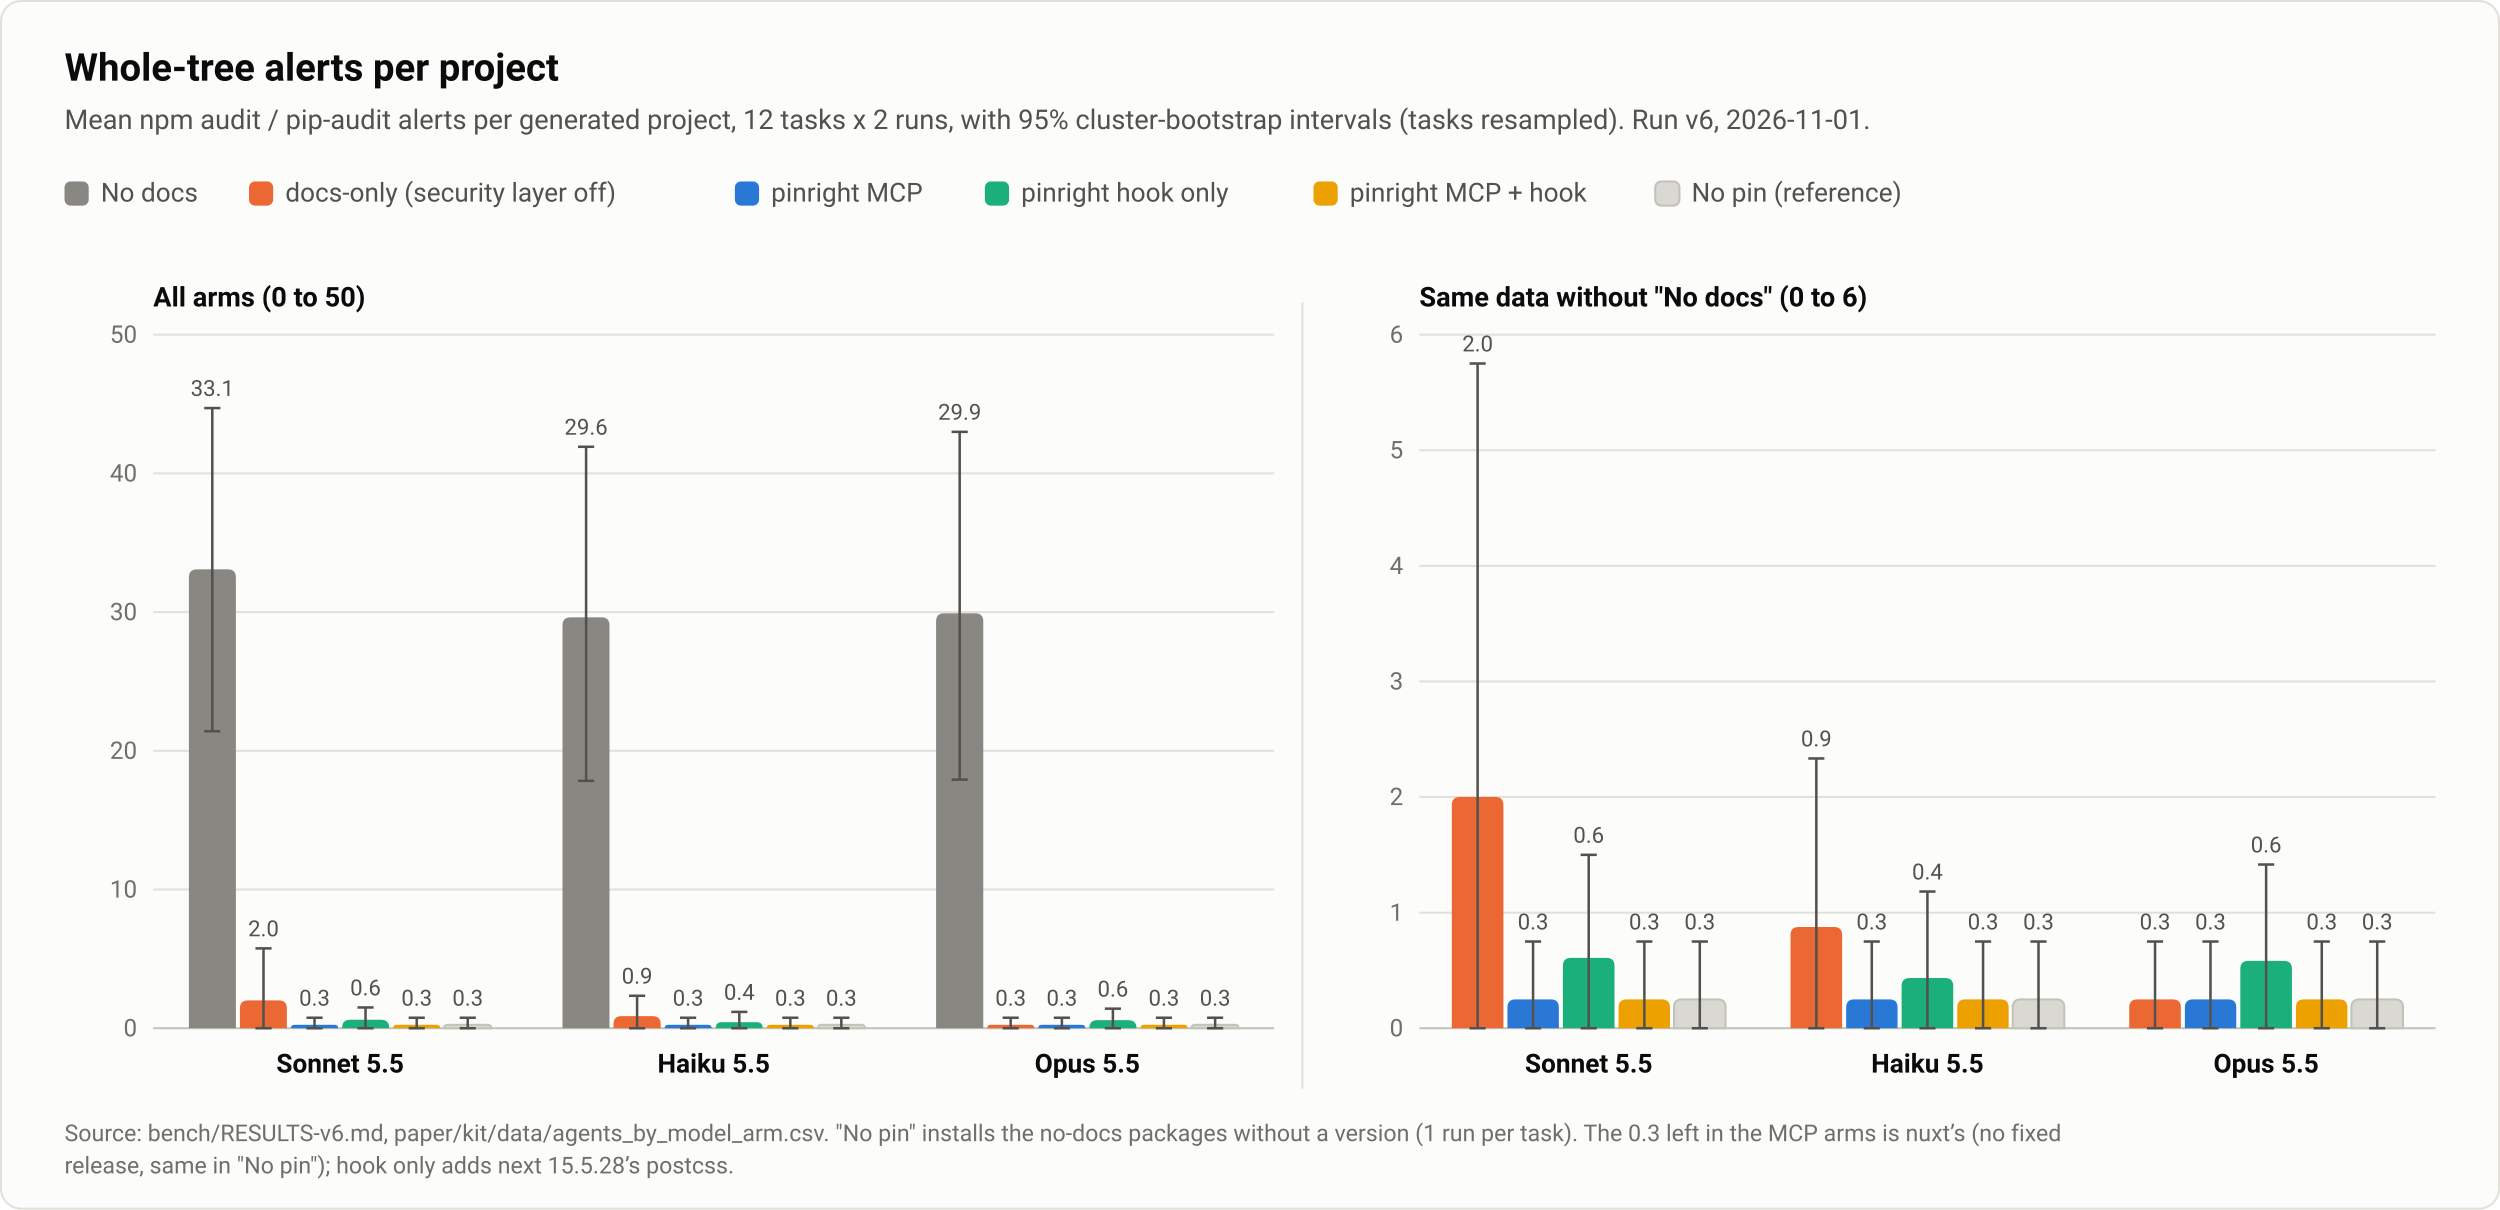
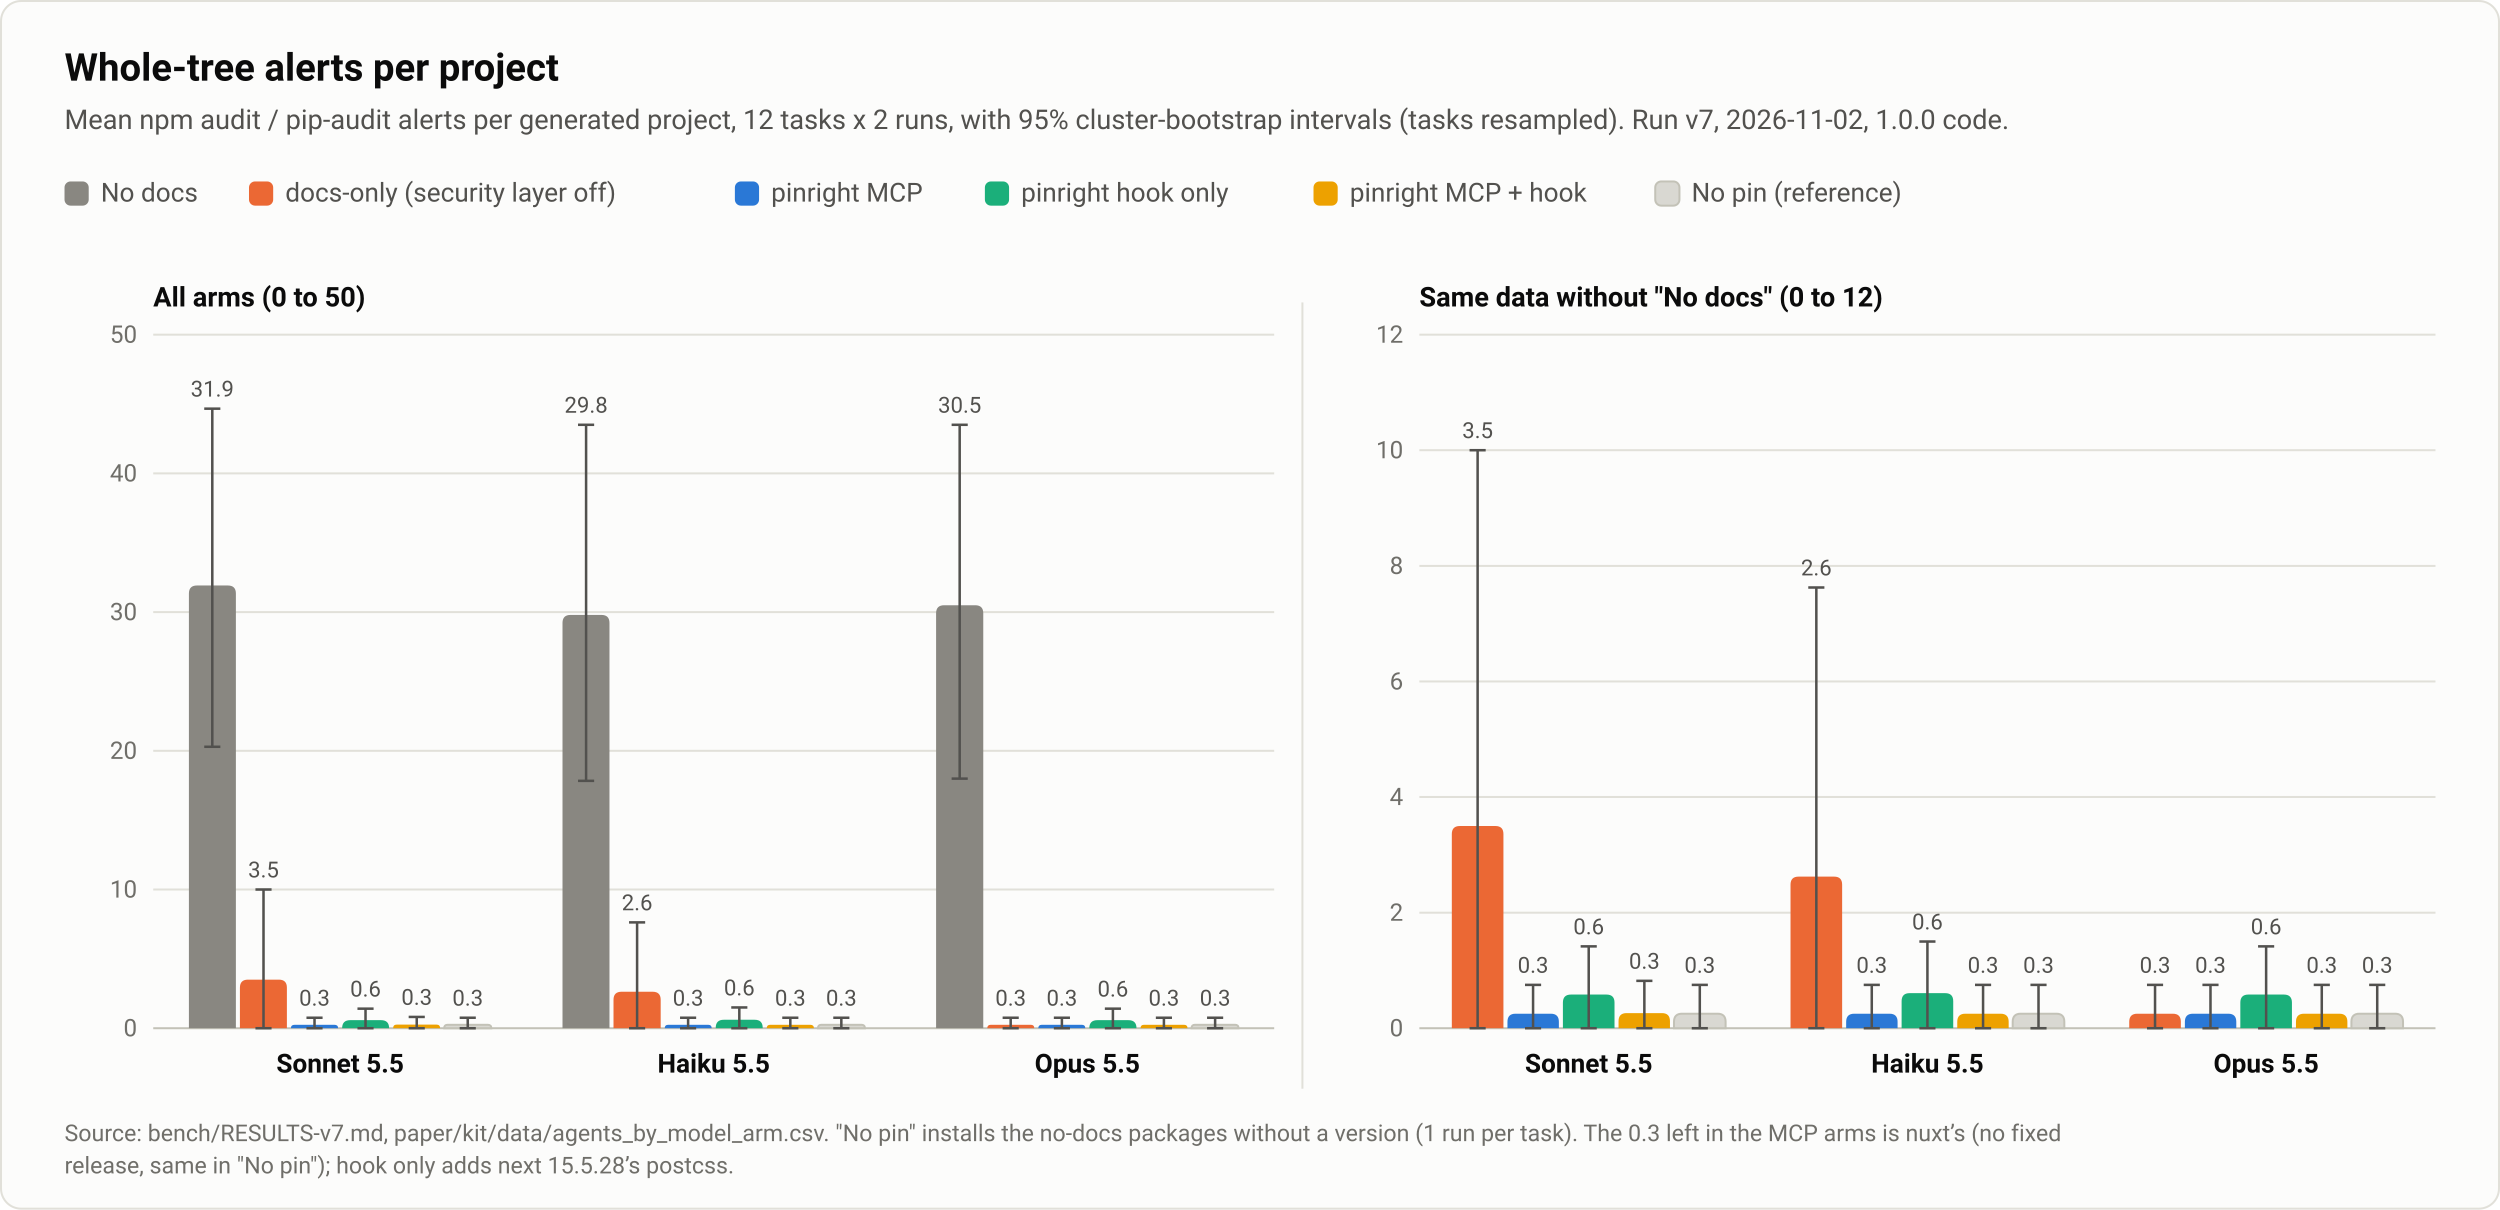
<svg xmlns="http://www.w3.org/2000/svg" width="1240" height="600" viewBox="0 0 1240 600" role="img" aria-labelledby="t d">
  <rect x="0.5" y="0.5" width="1239" height="599" rx="10" fill="#fcfcfb" stroke="#e1e0d9" />
  <text x="32" y="40" font-family="system-ui, -apple-system, 'Segoe UI', Roboto, 'Helvetica Neue', Arial, sans-serif" font-size="19" fill="#0b0b0b" font-weight="650">Whole-tree alerts per project</text>
-   <text x="32" y="64" font-family="system-ui, -apple-system, 'Segoe UI', Roboto, 'Helvetica Neue', Arial, sans-serif" font-size="13.5" fill="#52514e">Mean npm audit / pip-audit alerts per generated project, 12 tasks x 2 runs, with 95% cluster-bootstrap intervals (tasks resampled). Run v6, 2026-11-01.</text>
+   <text x="32" y="64" font-family="system-ui, -apple-system, 'Segoe UI', Roboto, 'Helvetica Neue', Arial, sans-serif" font-size="13.5" fill="#52514e">Mean npm audit / pip-audit alerts per generated project, 12 tasks x 2 runs, with 95% cluster-bootstrap intervals (tasks resampled). Run v7, 2026-11-02, 1.0.0 code.</text>
  <rect x="32" y="90" width="12" height="12" rx="3" fill="#898781" />
  <text x="50" y="100" font-family="system-ui, -apple-system, 'Segoe UI', Roboto, 'Helvetica Neue', Arial, sans-serif" font-size="13" fill="#52514e">No docs</text>
  <rect x="123.5" y="90" width="12" height="12" rx="3" fill="#eb6834" />
  <text x="141.5" y="100" font-family="system-ui, -apple-system, 'Segoe UI', Roboto, 'Helvetica Neue', Arial, sans-serif" font-size="13" fill="#52514e">docs-only (security layer off)</text>
  <rect x="364.5" y="90" width="12" height="12" rx="3" fill="#2a78d6" />
  <text x="382.5" y="100" font-family="system-ui, -apple-system, 'Segoe UI', Roboto, 'Helvetica Neue', Arial, sans-serif" font-size="13" fill="#52514e">pinright MCP</text>
  <rect x="488.5" y="90" width="12" height="12" rx="3" fill="#1baf7a" />
  <text x="506.5" y="100" font-family="system-ui, -apple-system, 'Segoe UI', Roboto, 'Helvetica Neue', Arial, sans-serif" font-size="13" fill="#52514e">pinright hook only</text>
  <rect x="651.5" y="90" width="12" height="12" rx="3" fill="#eda100" />
  <text x="669.5" y="100" font-family="system-ui, -apple-system, 'Segoe UI', Roboto, 'Helvetica Neue', Arial, sans-serif" font-size="13" fill="#52514e">pinright MCP + hook</text>
  <rect x="821" y="90" width="12" height="12" rx="3" fill="#d9d8d2" stroke="#c3c2b7" />
  <text x="839" y="100" font-family="system-ui, -apple-system, 'Segoe UI', Roboto, 'Helvetica Neue', Arial, sans-serif" font-size="13" fill="#52514e">No pin (reference)</text>
  <text x="76" y="152" font-family="system-ui, -apple-system, 'Segoe UI', Roboto, 'Helvetica Neue', Arial, sans-serif" font-size="13.5" fill="#0b0b0b" font-weight="600">All arms (0 to 50)</text>
  <line x1="76" x2="632" y1="510" y2="510" stroke="#c3c2b7" stroke-width="1" />
  <text x="68" y="514" font-family="system-ui, -apple-system, 'Segoe UI', Roboto, 'Helvetica Neue', Arial, sans-serif" font-size="12" fill="#6f6e69" text-anchor="end">0</text>
  <line x1="76" x2="632" y1="441.2" y2="441.2" stroke="#e1e0d9" stroke-width="1" />
  <text x="68" y="445.2" font-family="system-ui, -apple-system, 'Segoe UI', Roboto, 'Helvetica Neue', Arial, sans-serif" font-size="12" fill="#6f6e69" text-anchor="end">10</text>
  <line x1="76" x2="632" y1="372.4" y2="372.4" stroke="#e1e0d9" stroke-width="1" />
  <text x="68" y="376.4" font-family="system-ui, -apple-system, 'Segoe UI', Roboto, 'Helvetica Neue', Arial, sans-serif" font-size="12" fill="#6f6e69" text-anchor="end">20</text>
  <line x1="76" x2="632" y1="303.6" y2="303.6" stroke="#e1e0d9" stroke-width="1" />
  <text x="68" y="307.6" font-family="system-ui, -apple-system, 'Segoe UI', Roboto, 'Helvetica Neue', Arial, sans-serif" font-size="12" fill="#6f6e69" text-anchor="end">30</text>
  <line x1="76" x2="632" y1="234.8" y2="234.8" stroke="#e1e0d9" stroke-width="1" />
  <text x="68" y="238.8" font-family="system-ui, -apple-system, 'Segoe UI', Roboto, 'Helvetica Neue', Arial, sans-serif" font-size="12" fill="#6f6e69" text-anchor="end">40</text>
  <line x1="76" x2="632" y1="166" y2="166" stroke="#e1e0d9" stroke-width="1" />
  <text x="68" y="170" font-family="system-ui, -apple-system, 'Segoe UI', Roboto, 'Helvetica Neue', Arial, sans-serif" font-size="12" fill="#6f6e69" text-anchor="end">50</text>
  <g>
-     <path d="M93.7,510 V286.4 Q93.7,282.4 97.7,282.4 H113 Q117,282.4 117,286.4 V510 Z" fill="#898781" />
-   </g>
-   <g stroke="#52514e" stroke-width="1.25" fill="none">
-     <line x1="105.3" x2="105.3" y1="202.4" y2="362.7" />
-     <line x1="101.3" x2="109.3" y1="202.4" y2="202.4" />
-     <line x1="101.3" x2="109.3" y1="362.7" y2="362.7" />
-   </g>
-   <text x="105.3" y="196.4" font-family="system-ui, -apple-system, 'Segoe UI', Roboto, 'Helvetica Neue', Arial, sans-serif" font-size="11" fill="#52514e" text-anchor="middle">33.1</text>
-   <g>
-     <path d="M119,510 V500.2 Q119,496.2 123,496.2 H138.3 Q142.3,496.2 142.3,500.2 V510 Z" fill="#eb6834" />
-   </g>
-   <g stroke="#52514e" stroke-width="1.25" fill="none">
-     <line x1="130.7" x2="130.7" y1="470.4" y2="510" />
-     <line x1="126.7" x2="134.7" y1="470.4" y2="470.4" />
+     <path d="M93.7,510 V294.4 Q93.7,290.4 97.7,290.4 H113 Q117,290.4 117,294.4 V510 Z" fill="#898781" />
+   </g>
+   <g stroke="#52514e" stroke-width="1.25" fill="none">
+     <line x1="105.3" x2="105.3" y1="202.7" y2="370.4" />
+     <line x1="101.3" x2="109.3" y1="202.7" y2="202.7" />
+     <line x1="101.3" x2="109.3" y1="370.4" y2="370.4" />
+   </g>
+   <text x="105.3" y="196.7" font-family="system-ui, -apple-system, 'Segoe UI', Roboto, 'Helvetica Neue', Arial, sans-serif" font-size="11" fill="#52514e" text-anchor="middle">31.9</text>
+   <g>
+     <path d="M119,510 V489.9 Q119,485.9 123,485.9 H138.3 Q142.3,485.9 142.3,489.9 V510 Z" fill="#eb6834" />
+   </g>
+   <g stroke="#52514e" stroke-width="1.25" fill="none">
+     <line x1="130.7" x2="130.7" y1="441.2" y2="510" />
+     <line x1="126.7" x2="134.7" y1="441.2" y2="441.2" />
    <line x1="126.7" x2="134.7" y1="510" y2="510" />
  </g>
-   <text x="130.7" y="464.4" font-family="system-ui, -apple-system, 'Segoe UI', Roboto, 'Helvetica Neue', Arial, sans-serif" font-size="11" fill="#52514e" text-anchor="middle">2.0</text>
+   <text x="130.7" y="435.2" font-family="system-ui, -apple-system, 'Segoe UI', Roboto, 'Helvetica Neue', Arial, sans-serif" font-size="11" fill="#52514e" text-anchor="middle">3.5</text>
  <g>
    <path d="M144.3,510 V510 Q144.3,508.3 146.1,508.3 H165.9 Q167.7,508.3 167.7,510 V510 Z" fill="#2a78d6" />
  </g>
  <g stroke="#52514e" stroke-width="1.25" fill="none">
    <line x1="156" x2="156" y1="504.8" y2="510" />
    <line x1="152" x2="160" y1="504.8" y2="504.8" />
    <line x1="152" x2="160" y1="510" y2="510" />
  </g>
  <text x="156" y="498.8" font-family="system-ui, -apple-system, 'Segoe UI', Roboto, 'Helvetica Neue', Arial, sans-serif" font-size="11" fill="#52514e" text-anchor="middle">0.3</text>
  <g>
-     <path d="M169.7,510 V509.8 Q169.7,505.8 173.7,505.8 H189 Q193,505.8 193,509.8 V510 Z" fill="#1baf7a" />
-   </g>
-   <g stroke="#52514e" stroke-width="1.25" fill="none">
-     <line x1="181.3" x2="181.3" y1="499.7" y2="510" />
-     <line x1="177.3" x2="185.3" y1="499.7" y2="499.7" />
+     <path d="M169.7,510 V510 Q169.7,506 173.7,506 H189 Q193,506 193,510 V510 Z" fill="#1baf7a" />
+   </g>
+   <g stroke="#52514e" stroke-width="1.25" fill="none">
+     <line x1="181.3" x2="181.3" y1="500.3" y2="510" />
+     <line x1="177.3" x2="185.3" y1="500.3" y2="500.3" />
    <line x1="177.3" x2="185.3" y1="510" y2="510" />
  </g>
-   <text x="181.3" y="493.7" font-family="system-ui, -apple-system, 'Segoe UI', Roboto, 'Helvetica Neue', Arial, sans-serif" font-size="11" fill="#52514e" text-anchor="middle">0.6</text>
-   <g>
-     <path d="M195,510 V510 Q195,508.3 196.7,508.3 H216.6 Q218.3,508.3 218.3,510 V510 Z" fill="#eda100" />
-   </g>
-   <g stroke="#52514e" stroke-width="1.25" fill="none">
-     <line x1="206.7" x2="206.7" y1="504.8" y2="510" />
-     <line x1="202.7" x2="210.7" y1="504.8" y2="504.8" />
+   <text x="181.3" y="494.3" font-family="system-ui, -apple-system, 'Segoe UI', Roboto, 'Helvetica Neue', Arial, sans-serif" font-size="11" fill="#52514e" text-anchor="middle">0.6</text>
+   <g>
+     <path d="M195,510 V510 Q195,508.2 196.8,508.2 H216.5 Q218.3,508.2 218.3,510 V510 Z" fill="#eda100" />
+   </g>
+   <g stroke="#52514e" stroke-width="1.25" fill="none">
+     <line x1="206.7" x2="206.7" y1="504.4" y2="510" />
+     <line x1="202.7" x2="210.7" y1="504.4" y2="504.4" />
    <line x1="202.7" x2="210.7" y1="510" y2="510" />
  </g>
-   <text x="206.7" y="498.8" font-family="system-ui, -apple-system, 'Segoe UI', Roboto, 'Helvetica Neue', Arial, sans-serif" font-size="11" fill="#52514e" text-anchor="middle">0.3</text>
+   <text x="206.7" y="498.4" font-family="system-ui, -apple-system, 'Segoe UI', Roboto, 'Helvetica Neue', Arial, sans-serif" font-size="11" fill="#52514e" text-anchor="middle">0.3</text>
  <g>
    <path d="M220.3,510 V510 Q220.3,508.3 222,508.3 H241.9 Q243.7,508.3 243.7,510 V510 Z" fill="#d9d8d2" stroke="#c3c2b7" stroke-width="1" />
  </g>
  <g stroke="#52514e" stroke-width="1.25" fill="none">
    <line x1="232" x2="232" y1="504.8" y2="510" />
    <line x1="228" x2="236" y1="504.8" y2="504.8" />
    <line x1="228" x2="236" y1="510" y2="510" />
  </g>
  <text x="232" y="498.8" font-family="system-ui, -apple-system, 'Segoe UI', Roboto, 'Helvetica Neue', Arial, sans-serif" font-size="11" fill="#52514e" text-anchor="middle">0.3</text>
  <text x="168.7" y="532" font-family="system-ui, -apple-system, 'Segoe UI', Roboto, 'Helvetica Neue', Arial, sans-serif" font-size="13" fill="#0b0b0b" text-anchor="middle" font-weight="600">Sonnet 5.5</text>
  <g>
-     <path d="M279,510 V310.2 Q279,306.2 283,306.2 H298.3 Q302.3,306.2 302.3,310.2 V510 Z" fill="#898781" />
-   </g>
-   <g stroke="#52514e" stroke-width="1.25" fill="none">
-     <line x1="290.7" x2="290.7" y1="221.6" y2="387.3" />
-     <line x1="286.7" x2="294.7" y1="221.6" y2="221.6" />
+     <path d="M279,510 V309 Q279,305 283,305 H298.3 Q302.3,305 302.3,309 V510 Z" fill="#898781" />
+   </g>
+   <g stroke="#52514e" stroke-width="1.25" fill="none">
+     <line x1="290.7" x2="290.7" y1="210.7" y2="387.3" />
+     <line x1="286.7" x2="294.7" y1="210.7" y2="210.7" />
    <line x1="286.7" x2="294.7" y1="387.3" y2="387.3" />
  </g>
-   <text x="290.7" y="215.6" font-family="system-ui, -apple-system, 'Segoe UI', Roboto, 'Helvetica Neue', Arial, sans-serif" font-size="11" fill="#52514e" text-anchor="middle">29.6</text>
-   <g>
-     <path d="M304.3,510 V508 Q304.3,504 308.3,504 H323.7 Q327.7,504 327.7,508 V510 Z" fill="#eb6834" />
-   </g>
-   <g stroke="#52514e" stroke-width="1.25" fill="none">
-     <line x1="316" x2="316" y1="493.9" y2="510" />
-     <line x1="312" x2="320" y1="493.9" y2="493.9" />
+   <text x="290.7" y="204.7" font-family="system-ui, -apple-system, 'Segoe UI', Roboto, 'Helvetica Neue', Arial, sans-serif" font-size="11" fill="#52514e" text-anchor="middle">29.8</text>
+   <g>
+     <path d="M304.3,510 V495.9 Q304.3,491.9 308.3,491.9 H323.7 Q327.7,491.9 327.7,495.9 V510 Z" fill="#eb6834" />
+   </g>
+   <g stroke="#52514e" stroke-width="1.25" fill="none">
+     <line x1="316" x2="316" y1="457.5" y2="510" />
+     <line x1="312" x2="320" y1="457.5" y2="457.5" />
    <line x1="312" x2="320" y1="510" y2="510" />
  </g>
-   <text x="316" y="487.9" font-family="system-ui, -apple-system, 'Segoe UI', Roboto, 'Helvetica Neue', Arial, sans-serif" font-size="11" fill="#52514e" text-anchor="middle">0.9</text>
+   <text x="316" y="451.5" font-family="system-ui, -apple-system, 'Segoe UI', Roboto, 'Helvetica Neue', Arial, sans-serif" font-size="11" fill="#52514e" text-anchor="middle">2.6</text>
  <g>
    <path d="M329.7,510 V510 Q329.7,508.3 331.4,508.3 H351.3 Q353,508.3 353,510 V510 Z" fill="#2a78d6" />
  </g>
  <g stroke="#52514e" stroke-width="1.25" fill="none">
    <line x1="341.3" x2="341.3" y1="504.8" y2="510" />
    <line x1="337.3" x2="345.3" y1="504.8" y2="504.8" />
    <line x1="337.3" x2="345.3" y1="510" y2="510" />
  </g>
  <text x="341.3" y="498.8" font-family="system-ui, -apple-system, 'Segoe UI', Roboto, 'Helvetica Neue', Arial, sans-serif" font-size="11" fill="#52514e" text-anchor="middle">0.3</text>
  <g>
-     <path d="M355,510 V510 Q355,507 358,507 H375.3 Q378.3,507 378.3,510 V510 Z" fill="#1baf7a" />
-   </g>
-   <g stroke="#52514e" stroke-width="1.25" fill="none">
-     <line x1="366.7" x2="366.7" y1="501.9" y2="510" />
-     <line x1="362.7" x2="370.7" y1="501.9" y2="501.9" />
+     <path d="M355,510 V509.8 Q355,505.8 359,505.8 H374.3 Q378.3,505.8 378.3,509.8 V510 Z" fill="#1baf7a" />
+   </g>
+   <g stroke="#52514e" stroke-width="1.25" fill="none">
+     <line x1="366.7" x2="366.7" y1="499.7" y2="510" />
+     <line x1="362.7" x2="370.7" y1="499.7" y2="499.7" />
    <line x1="362.7" x2="370.7" y1="510" y2="510" />
  </g>
-   <text x="366.7" y="495.9" font-family="system-ui, -apple-system, 'Segoe UI', Roboto, 'Helvetica Neue', Arial, sans-serif" font-size="11" fill="#52514e" text-anchor="middle">0.4</text>
+   <text x="366.7" y="493.7" font-family="system-ui, -apple-system, 'Segoe UI', Roboto, 'Helvetica Neue', Arial, sans-serif" font-size="11" fill="#52514e" text-anchor="middle">0.6</text>
  <g>
    <path d="M380.3,510 V510 Q380.3,508.3 382,508.3 H401.9 Q403.7,508.3 403.7,510 V510 Z" fill="#eda100" />
  </g>
  <g stroke="#52514e" stroke-width="1.25" fill="none">
    <line x1="392" x2="392" y1="504.8" y2="510" />
    <line x1="388" x2="396" y1="504.8" y2="504.8" />
    <line x1="388" x2="396" y1="510" y2="510" />
  </g>
  <text x="392" y="498.8" font-family="system-ui, -apple-system, 'Segoe UI', Roboto, 'Helvetica Neue', Arial, sans-serif" font-size="11" fill="#52514e" text-anchor="middle">0.3</text>
  <g>
    <path d="M405.7,510 V510 Q405.7,508.3 407.4,508.3 H427.3 Q429,508.3 429,510 V510 Z" fill="#d9d8d2" stroke="#c3c2b7" stroke-width="1" />
  </g>
  <g stroke="#52514e" stroke-width="1.25" fill="none">
    <line x1="417.3" x2="417.3" y1="504.8" y2="510" />
    <line x1="413.3" x2="421.3" y1="504.8" y2="504.8" />
    <line x1="413.3" x2="421.3" y1="510" y2="510" />
  </g>
  <text x="417.3" y="498.8" font-family="system-ui, -apple-system, 'Segoe UI', Roboto, 'Helvetica Neue', Arial, sans-serif" font-size="11" fill="#52514e" text-anchor="middle">0.3</text>
  <text x="354" y="532" font-family="system-ui, -apple-system, 'Segoe UI', Roboto, 'Helvetica Neue', Arial, sans-serif" font-size="13" fill="#0b0b0b" text-anchor="middle" font-weight="600">Haiku 5.5</text>
  <g>
-     <path d="M464.3,510 V308.2 Q464.3,304.2 468.3,304.2 H483.7 Q487.7,304.2 487.7,308.2 V510 Z" fill="#898781" />
-   </g>
-   <g stroke="#52514e" stroke-width="1.25" fill="none">
-     <line x1="476" x2="476" y1="214.2" y2="386.7" />
-     <line x1="472" x2="480" y1="214.2" y2="214.2" />
-     <line x1="472" x2="480" y1="386.7" y2="386.7" />
-   </g>
-   <text x="476" y="208.2" font-family="system-ui, -apple-system, 'Segoe UI', Roboto, 'Helvetica Neue', Arial, sans-serif" font-size="11" fill="#52514e" text-anchor="middle">29.9</text>
+     <path d="M464.3,510 V304.2 Q464.3,300.2 468.3,300.2 H483.7 Q487.7,300.2 487.7,304.2 V510 Z" fill="#898781" />
+   </g>
+   <g stroke="#52514e" stroke-width="1.25" fill="none">
+     <line x1="476" x2="476" y1="210.7" y2="386.2" />
+     <line x1="472" x2="480" y1="210.7" y2="210.7" />
+     <line x1="472" x2="480" y1="386.2" y2="386.2" />
+   </g>
+   <text x="476" y="204.7" font-family="system-ui, -apple-system, 'Segoe UI', Roboto, 'Helvetica Neue', Arial, sans-serif" font-size="11" fill="#52514e" text-anchor="middle">30.5</text>
  <g>
    <path d="M489.7,510 V510 Q489.7,508.3 491.4,508.3 H511.3 Q513,508.3 513,510 V510 Z" fill="#eb6834" />
  </g>
  <g stroke="#52514e" stroke-width="1.25" fill="none">
    <line x1="501.3" x2="501.3" y1="504.8" y2="510" />
    <line x1="497.3" x2="505.3" y1="504.8" y2="504.8" />
    <line x1="497.3" x2="505.3" y1="510" y2="510" />
  </g>
  <text x="501.3" y="498.8" font-family="system-ui, -apple-system, 'Segoe UI', Roboto, 'Helvetica Neue', Arial, sans-serif" font-size="11" fill="#52514e" text-anchor="middle">0.3</text>
  <g>
    <path d="M515,510 V510 Q515,508.3 516.7,508.3 H536.6 Q538.3,508.3 538.3,510 V510 Z" fill="#2a78d6" />
  </g>
  <g stroke="#52514e" stroke-width="1.25" fill="none">
    <line x1="526.7" x2="526.7" y1="504.8" y2="510" />
    <line x1="522.7" x2="530.7" y1="504.8" y2="504.8" />
    <line x1="522.7" x2="530.7" y1="510" y2="510" />
  </g>
  <text x="526.7" y="498.8" font-family="system-ui, -apple-system, 'Segoe UI', Roboto, 'Helvetica Neue', Arial, sans-serif" font-size="11" fill="#52514e" text-anchor="middle">0.3</text>
  <g>
    <path d="M540.3,510 V510 Q540.3,506 544.3,506 H559.7 Q563.7,506 563.7,510 V510 Z" fill="#1baf7a" />
  </g>
  <g stroke="#52514e" stroke-width="1.25" fill="none">
    <line x1="552" x2="552" y1="500.3" y2="510" />
    <line x1="548" x2="556" y1="500.3" y2="500.3" />
    <line x1="548" x2="556" y1="510" y2="510" />
  </g>
  <text x="552" y="494.3" font-family="system-ui, -apple-system, 'Segoe UI', Roboto, 'Helvetica Neue', Arial, sans-serif" font-size="11" fill="#52514e" text-anchor="middle">0.6</text>
  <g>
    <path d="M565.7,510 V510 Q565.7,508.3 567.4,508.3 H587.3 Q589,508.3 589,510 V510 Z" fill="#eda100" />
  </g>
  <g stroke="#52514e" stroke-width="1.25" fill="none">
    <line x1="577.3" x2="577.3" y1="504.8" y2="510" />
    <line x1="573.3" x2="581.3" y1="504.8" y2="504.8" />
    <line x1="573.3" x2="581.3" y1="510" y2="510" />
  </g>
  <text x="577.3" y="498.8" font-family="system-ui, -apple-system, 'Segoe UI', Roboto, 'Helvetica Neue', Arial, sans-serif" font-size="11" fill="#52514e" text-anchor="middle">0.3</text>
  <g>
    <path d="M591,510 V510 Q591,508.3 592.7,508.3 H612.6 Q614.3,508.3 614.3,510 V510 Z" fill="#d9d8d2" stroke="#c3c2b7" stroke-width="1" />
  </g>
  <g stroke="#52514e" stroke-width="1.25" fill="none">
    <line x1="602.7" x2="602.7" y1="504.8" y2="510" />
    <line x1="598.7" x2="606.7" y1="504.8" y2="504.8" />
    <line x1="598.7" x2="606.7" y1="510" y2="510" />
  </g>
  <text x="602.7" y="498.8" font-family="system-ui, -apple-system, 'Segoe UI', Roboto, 'Helvetica Neue', Arial, sans-serif" font-size="11" fill="#52514e" text-anchor="middle">0.3</text>
  <text x="539.3" y="532" font-family="system-ui, -apple-system, 'Segoe UI', Roboto, 'Helvetica Neue', Arial, sans-serif" font-size="13" fill="#0b0b0b" text-anchor="middle" font-weight="600">Opus 5.5</text>
-   <text x="704" y="152" font-family="system-ui, -apple-system, 'Segoe UI', Roboto, 'Helvetica Neue', Arial, sans-serif" font-size="13.5" fill="#0b0b0b" font-weight="600">Same data without "No docs" (0 to 6)</text>
+   <text x="704" y="152" font-family="system-ui, -apple-system, 'Segoe UI', Roboto, 'Helvetica Neue', Arial, sans-serif" font-size="13.5" fill="#0b0b0b" font-weight="600">Same data without "No docs" (0 to 12)</text>
  <line x1="704" x2="1208" y1="510" y2="510" stroke="#c3c2b7" stroke-width="1" />
  <text x="696" y="514" font-family="system-ui, -apple-system, 'Segoe UI', Roboto, 'Helvetica Neue', Arial, sans-serif" font-size="12" fill="#6f6e69" text-anchor="end">0</text>
  <line x1="704" x2="1208" y1="452.7" y2="452.7" stroke="#e1e0d9" stroke-width="1" />
-   <text x="696" y="456.7" font-family="system-ui, -apple-system, 'Segoe UI', Roboto, 'Helvetica Neue', Arial, sans-serif" font-size="12" fill="#6f6e69" text-anchor="end">1</text>
+   <text x="696" y="456.7" font-family="system-ui, -apple-system, 'Segoe UI', Roboto, 'Helvetica Neue', Arial, sans-serif" font-size="12" fill="#6f6e69" text-anchor="end">2</text>
  <line x1="704" x2="1208" y1="395.3" y2="395.3" stroke="#e1e0d9" stroke-width="1" />
-   <text x="696" y="399.3" font-family="system-ui, -apple-system, 'Segoe UI', Roboto, 'Helvetica Neue', Arial, sans-serif" font-size="12" fill="#6f6e69" text-anchor="end">2</text>
+   <text x="696" y="399.3" font-family="system-ui, -apple-system, 'Segoe UI', Roboto, 'Helvetica Neue', Arial, sans-serif" font-size="12" fill="#6f6e69" text-anchor="end">4</text>
  <line x1="704" x2="1208" y1="338" y2="338" stroke="#e1e0d9" stroke-width="1" />
-   <text x="696" y="342" font-family="system-ui, -apple-system, 'Segoe UI', Roboto, 'Helvetica Neue', Arial, sans-serif" font-size="12" fill="#6f6e69" text-anchor="end">3</text>
+   <text x="696" y="342" font-family="system-ui, -apple-system, 'Segoe UI', Roboto, 'Helvetica Neue', Arial, sans-serif" font-size="12" fill="#6f6e69" text-anchor="end">6</text>
  <line x1="704" x2="1208" y1="280.7" y2="280.7" stroke="#e1e0d9" stroke-width="1" />
-   <text x="696" y="284.7" font-family="system-ui, -apple-system, 'Segoe UI', Roboto, 'Helvetica Neue', Arial, sans-serif" font-size="12" fill="#6f6e69" text-anchor="end">4</text>
+   <text x="696" y="284.7" font-family="system-ui, -apple-system, 'Segoe UI', Roboto, 'Helvetica Neue', Arial, sans-serif" font-size="12" fill="#6f6e69" text-anchor="end">8</text>
  <line x1="704" x2="1208" y1="223.3" y2="223.3" stroke="#e1e0d9" stroke-width="1" />
-   <text x="696" y="227.3" font-family="system-ui, -apple-system, 'Segoe UI', Roboto, 'Helvetica Neue', Arial, sans-serif" font-size="12" fill="#6f6e69" text-anchor="end">5</text>
+   <text x="696" y="227.3" font-family="system-ui, -apple-system, 'Segoe UI', Roboto, 'Helvetica Neue', Arial, sans-serif" font-size="12" fill="#6f6e69" text-anchor="end">10</text>
  <line x1="704" x2="1208" y1="166" y2="166" stroke="#e1e0d9" stroke-width="1" />
-   <text x="696" y="170" font-family="system-ui, -apple-system, 'Segoe UI', Roboto, 'Helvetica Neue', Arial, sans-serif" font-size="12" fill="#6f6e69" text-anchor="end">6</text>
-   <g>
-     <path d="M720.1,510 V399.3 Q720.1,395.3 724.1,395.3 H741.7 Q745.7,395.3 745.7,399.3 V510 Z" fill="#eb6834" />
-   </g>
-   <g stroke="#52514e" stroke-width="1.25" fill="none">
-     <line x1="732.9" x2="732.9" y1="180.3" y2="510" />
-     <line x1="728.9" x2="736.9" y1="180.3" y2="180.3" />
+   <text x="696" y="170" font-family="system-ui, -apple-system, 'Segoe UI', Roboto, 'Helvetica Neue', Arial, sans-serif" font-size="12" fill="#6f6e69" text-anchor="end">12</text>
+   <g>
+     <path d="M720.1,510 V413.7 Q720.1,409.7 724.1,409.7 H741.7 Q745.7,409.7 745.7,413.7 V510 Z" fill="#eb6834" />
+   </g>
+   <g stroke="#52514e" stroke-width="1.25" fill="none">
+     <line x1="732.9" x2="732.9" y1="223.3" y2="510" />
+     <line x1="728.9" x2="736.9" y1="223.3" y2="223.3" />
    <line x1="728.9" x2="736.9" y1="510" y2="510" />
  </g>
-   <text x="732.9" y="174.3" font-family="system-ui, -apple-system, 'Segoe UI', Roboto, 'Helvetica Neue', Arial, sans-serif" font-size="11" fill="#52514e" text-anchor="middle">2.0</text>
-   <g>
-     <path d="M747.7,510 V499.7 Q747.7,495.7 751.7,495.7 H769.2 Q773.2,495.7 773.2,499.7 V510 Z" fill="#2a78d6" />
-   </g>
-   <g stroke="#52514e" stroke-width="1.25" fill="none">
-     <line x1="760.4" x2="760.4" y1="467" y2="510" />
-     <line x1="756.4" x2="764.4" y1="467" y2="467" />
+   <text x="732.9" y="217.3" font-family="system-ui, -apple-system, 'Segoe UI', Roboto, 'Helvetica Neue', Arial, sans-serif" font-size="11" fill="#52514e" text-anchor="middle">3.5</text>
+   <g>
+     <path d="M747.7,510 V506.8 Q747.7,502.8 751.7,502.8 H769.2 Q773.2,502.8 773.2,506.8 V510 Z" fill="#2a78d6" />
+   </g>
+   <g stroke="#52514e" stroke-width="1.25" fill="none">
+     <line x1="760.4" x2="760.4" y1="488.5" y2="510" />
+     <line x1="756.4" x2="764.4" y1="488.5" y2="488.5" />
    <line x1="756.4" x2="764.4" y1="510" y2="510" />
  </g>
-   <text x="760.4" y="461" font-family="system-ui, -apple-system, 'Segoe UI', Roboto, 'Helvetica Neue', Arial, sans-serif" font-size="11" fill="#52514e" text-anchor="middle">0.3</text>
-   <g>
-     <path d="M775.2,510 V479.1 Q775.2,475.1 779.2,475.1 H796.8 Q800.8,475.1 800.8,479.1 V510 Z" fill="#1baf7a" />
-   </g>
-   <g stroke="#52514e" stroke-width="1.25" fill="none">
-     <line x1="788" x2="788" y1="424" y2="510" />
-     <line x1="784" x2="792" y1="424" y2="424" />
+   <text x="760.4" y="482.5" font-family="system-ui, -apple-system, 'Segoe UI', Roboto, 'Helvetica Neue', Arial, sans-serif" font-size="11" fill="#52514e" text-anchor="middle">0.3</text>
+   <g>
+     <path d="M775.2,510 V497.3 Q775.2,493.3 779.2,493.3 H796.8 Q800.8,493.3 800.8,497.3 V510 Z" fill="#1baf7a" />
+   </g>
+   <g stroke="#52514e" stroke-width="1.25" fill="none">
+     <line x1="788" x2="788" y1="469.4" y2="510" />
+     <line x1="784" x2="792" y1="469.4" y2="469.4" />
    <line x1="784" x2="792" y1="510" y2="510" />
  </g>
-   <text x="788" y="418" font-family="system-ui, -apple-system, 'Segoe UI', Roboto, 'Helvetica Neue', Arial, sans-serif" font-size="11" fill="#52514e" text-anchor="middle">0.6</text>
-   <g>
-     <path d="M802.8,510 V499.7 Q802.8,495.7 806.8,495.7 H824.3 Q828.3,495.7 828.3,499.7 V510 Z" fill="#eda100" />
-   </g>
-   <g stroke="#52514e" stroke-width="1.25" fill="none">
-     <line x1="815.6" x2="815.6" y1="467" y2="510" />
-     <line x1="811.6" x2="819.6" y1="467" y2="467" />
+   <text x="788" y="463.4" font-family="system-ui, -apple-system, 'Segoe UI', Roboto, 'Helvetica Neue', Arial, sans-serif" font-size="11" fill="#52514e" text-anchor="middle">0.6</text>
+   <g>
+     <path d="M802.8,510 V506.5 Q802.8,502.5 806.8,502.5 H824.3 Q828.3,502.5 828.3,506.5 V510 Z" fill="#eda100" />
+   </g>
+   <g stroke="#52514e" stroke-width="1.25" fill="none">
+     <line x1="815.6" x2="815.6" y1="486.5" y2="510" />
+     <line x1="811.6" x2="819.6" y1="486.5" y2="486.5" />
    <line x1="811.6" x2="819.6" y1="510" y2="510" />
  </g>
-   <text x="815.6" y="461" font-family="system-ui, -apple-system, 'Segoe UI', Roboto, 'Helvetica Neue', Arial, sans-serif" font-size="11" fill="#52514e" text-anchor="middle">0.3</text>
-   <g>
-     <path d="M830.3,510 V499.7 Q830.3,495.7 834.3,495.7 H851.9 Q855.9,495.7 855.9,499.7 V510 Z" fill="#d9d8d2" stroke="#c3c2b7" stroke-width="1" />
-   </g>
-   <g stroke="#52514e" stroke-width="1.25" fill="none">
-     <line x1="843.1" x2="843.1" y1="467" y2="510" />
-     <line x1="839.1" x2="847.1" y1="467" y2="467" />
+   <text x="815.6" y="480.5" font-family="system-ui, -apple-system, 'Segoe UI', Roboto, 'Helvetica Neue', Arial, sans-serif" font-size="11" fill="#52514e" text-anchor="middle">0.3</text>
+   <g>
+     <path d="M830.3,510 V506.8 Q830.3,502.8 834.3,502.8 H851.9 Q855.9,502.8 855.9,506.8 V510 Z" fill="#d9d8d2" stroke="#c3c2b7" stroke-width="1" />
+   </g>
+   <g stroke="#52514e" stroke-width="1.25" fill="none">
+     <line x1="843.1" x2="843.1" y1="488.5" y2="510" />
+     <line x1="839.1" x2="847.1" y1="488.5" y2="488.5" />
    <line x1="839.1" x2="847.1" y1="510" y2="510" />
  </g>
-   <text x="843.1" y="461" font-family="system-ui, -apple-system, 'Segoe UI', Roboto, 'Helvetica Neue', Arial, sans-serif" font-size="11" fill="#52514e" text-anchor="middle">0.3</text>
+   <text x="843.1" y="482.5" font-family="system-ui, -apple-system, 'Segoe UI', Roboto, 'Helvetica Neue', Arial, sans-serif" font-size="11" fill="#52514e" text-anchor="middle">0.3</text>
  <text x="788" y="532" font-family="system-ui, -apple-system, 'Segoe UI', Roboto, 'Helvetica Neue', Arial, sans-serif" font-size="13" fill="#0b0b0b" text-anchor="middle" font-weight="600">Sonnet 5.5</text>
  <g>
-     <path d="M888.1,510 V463.8 Q888.1,459.8 892.1,459.8 H909.7 Q913.7,459.8 913.7,463.8 V510 Z" fill="#eb6834" />
-   </g>
-   <g stroke="#52514e" stroke-width="1.25" fill="none">
-     <line x1="900.9" x2="900.9" y1="376.2" y2="510" />
-     <line x1="896.9" x2="904.9" y1="376.2" y2="376.2" />
+     <path d="M888.1,510 V438.8 Q888.1,434.8 892.1,434.8 H909.7 Q913.7,434.8 913.7,438.8 V510 Z" fill="#eb6834" />
+   </g>
+   <g stroke="#52514e" stroke-width="1.25" fill="none">
+     <line x1="900.9" x2="900.9" y1="291.4" y2="510" />
+     <line x1="896.9" x2="904.9" y1="291.4" y2="291.4" />
    <line x1="896.9" x2="904.9" y1="510" y2="510" />
  </g>
-   <text x="900.9" y="370.2" font-family="system-ui, -apple-system, 'Segoe UI', Roboto, 'Helvetica Neue', Arial, sans-serif" font-size="11" fill="#52514e" text-anchor="middle">0.9</text>
-   <g>
-     <path d="M915.7,510 V499.7 Q915.7,495.7 919.7,495.7 H937.2 Q941.2,495.7 941.2,499.7 V510 Z" fill="#2a78d6" />
-   </g>
-   <g stroke="#52514e" stroke-width="1.25" fill="none">
-     <line x1="928.4" x2="928.4" y1="467" y2="510" />
-     <line x1="924.4" x2="932.4" y1="467" y2="467" />
+   <text x="900.9" y="285.4" font-family="system-ui, -apple-system, 'Segoe UI', Roboto, 'Helvetica Neue', Arial, sans-serif" font-size="11" fill="#52514e" text-anchor="middle">2.6</text>
+   <g>
+     <path d="M915.7,510 V506.8 Q915.7,502.8 919.7,502.8 H937.2 Q941.2,502.8 941.2,506.8 V510 Z" fill="#2a78d6" />
+   </g>
+   <g stroke="#52514e" stroke-width="1.25" fill="none">
+     <line x1="928.4" x2="928.4" y1="488.5" y2="510" />
+     <line x1="924.4" x2="932.4" y1="488.5" y2="488.5" />
    <line x1="924.4" x2="932.4" y1="510" y2="510" />
  </g>
-   <text x="928.4" y="461" font-family="system-ui, -apple-system, 'Segoe UI', Roboto, 'Helvetica Neue', Arial, sans-serif" font-size="11" fill="#52514e" text-anchor="middle">0.3</text>
-   <g>
-     <path d="M943.2,510 V489.1 Q943.2,485.1 947.2,485.1 H964.8 Q968.8,485.1 968.8,489.1 V510 Z" fill="#1baf7a" />
-   </g>
-   <g stroke="#52514e" stroke-width="1.25" fill="none">
-     <line x1="956" x2="956" y1="442.2" y2="510" />
-     <line x1="952" x2="960" y1="442.2" y2="442.2" />
+   <text x="928.4" y="482.5" font-family="system-ui, -apple-system, 'Segoe UI', Roboto, 'Helvetica Neue', Arial, sans-serif" font-size="11" fill="#52514e" text-anchor="middle">0.3</text>
+   <g>
+     <path d="M943.2,510 V496.6 Q943.2,492.6 947.2,492.6 H964.8 Q968.8,492.6 968.8,496.6 V510 Z" fill="#1baf7a" />
+   </g>
+   <g stroke="#52514e" stroke-width="1.25" fill="none">
+     <line x1="956" x2="956" y1="467" y2="510" />
+     <line x1="952" x2="960" y1="467" y2="467" />
    <line x1="952" x2="960" y1="510" y2="510" />
  </g>
-   <text x="956" y="436.2" font-family="system-ui, -apple-system, 'Segoe UI', Roboto, 'Helvetica Neue', Arial, sans-serif" font-size="11" fill="#52514e" text-anchor="middle">0.4</text>
-   <g>
-     <path d="M970.8,510 V499.7 Q970.8,495.7 974.8,495.7 H992.3 Q996.3,495.7 996.3,499.7 V510 Z" fill="#eda100" />
-   </g>
-   <g stroke="#52514e" stroke-width="1.25" fill="none">
-     <line x1="983.6" x2="983.6" y1="467" y2="510" />
-     <line x1="979.6" x2="987.6" y1="467" y2="467" />
+   <text x="956" y="461" font-family="system-ui, -apple-system, 'Segoe UI', Roboto, 'Helvetica Neue', Arial, sans-serif" font-size="11" fill="#52514e" text-anchor="middle">0.6</text>
+   <g>
+     <path d="M970.8,510 V506.8 Q970.8,502.8 974.8,502.8 H992.3 Q996.3,502.8 996.3,506.8 V510 Z" fill="#eda100" />
+   </g>
+   <g stroke="#52514e" stroke-width="1.25" fill="none">
+     <line x1="983.6" x2="983.6" y1="488.5" y2="510" />
+     <line x1="979.6" x2="987.6" y1="488.5" y2="488.5" />
    <line x1="979.6" x2="987.6" y1="510" y2="510" />
  </g>
-   <text x="983.6" y="461" font-family="system-ui, -apple-system, 'Segoe UI', Roboto, 'Helvetica Neue', Arial, sans-serif" font-size="11" fill="#52514e" text-anchor="middle">0.3</text>
-   <g>
-     <path d="M998.3,510 V499.7 Q998.3,495.7 1002.3,495.7 H1019.9 Q1023.9,495.7 1023.9,499.7 V510 Z" fill="#d9d8d2" stroke="#c3c2b7" stroke-width="1" />
-   </g>
-   <g stroke="#52514e" stroke-width="1.25" fill="none">
-     <line x1="1011.1" x2="1011.1" y1="467" y2="510" />
-     <line x1="1007.1" x2="1015.1" y1="467" y2="467" />
+   <text x="983.6" y="482.5" font-family="system-ui, -apple-system, 'Segoe UI', Roboto, 'Helvetica Neue', Arial, sans-serif" font-size="11" fill="#52514e" text-anchor="middle">0.3</text>
+   <g>
+     <path d="M998.3,510 V506.8 Q998.3,502.8 1002.3,502.8 H1019.9 Q1023.9,502.8 1023.9,506.8 V510 Z" fill="#d9d8d2" stroke="#c3c2b7" stroke-width="1" />
+   </g>
+   <g stroke="#52514e" stroke-width="1.25" fill="none">
+     <line x1="1011.1" x2="1011.1" y1="488.5" y2="510" />
+     <line x1="1007.1" x2="1015.1" y1="488.5" y2="488.5" />
    <line x1="1007.1" x2="1015.1" y1="510" y2="510" />
  </g>
-   <text x="1011.1" y="461" font-family="system-ui, -apple-system, 'Segoe UI', Roboto, 'Helvetica Neue', Arial, sans-serif" font-size="11" fill="#52514e" text-anchor="middle">0.3</text>
+   <text x="1011.1" y="482.5" font-family="system-ui, -apple-system, 'Segoe UI', Roboto, 'Helvetica Neue', Arial, sans-serif" font-size="11" fill="#52514e" text-anchor="middle">0.3</text>
  <text x="956" y="532" font-family="system-ui, -apple-system, 'Segoe UI', Roboto, 'Helvetica Neue', Arial, sans-serif" font-size="13" fill="#0b0b0b" text-anchor="middle" font-weight="600">Haiku 5.5</text>
  <g>
-     <path d="M1056.1,510 V499.7 Q1056.1,495.7 1060.1,495.7 H1077.7 Q1081.7,495.7 1081.7,499.7 V510 Z" fill="#eb6834" />
-   </g>
-   <g stroke="#52514e" stroke-width="1.25" fill="none">
-     <line x1="1068.9" x2="1068.9" y1="467" y2="510" />
-     <line x1="1064.9" x2="1072.9" y1="467" y2="467" />
+     <path d="M1056.1,510 V506.8 Q1056.1,502.8 1060.1,502.8 H1077.7 Q1081.7,502.8 1081.7,506.8 V510 Z" fill="#eb6834" />
+   </g>
+   <g stroke="#52514e" stroke-width="1.25" fill="none">
+     <line x1="1068.9" x2="1068.9" y1="488.5" y2="510" />
+     <line x1="1064.9" x2="1072.9" y1="488.5" y2="488.5" />
    <line x1="1064.9" x2="1072.9" y1="510" y2="510" />
  </g>
-   <text x="1068.9" y="461" font-family="system-ui, -apple-system, 'Segoe UI', Roboto, 'Helvetica Neue', Arial, sans-serif" font-size="11" fill="#52514e" text-anchor="middle">0.3</text>
-   <g>
-     <path d="M1083.7,510 V499.7 Q1083.7,495.7 1087.7,495.7 H1105.2 Q1109.2,495.7 1109.2,499.7 V510 Z" fill="#2a78d6" />
-   </g>
-   <g stroke="#52514e" stroke-width="1.25" fill="none">
-     <line x1="1096.4" x2="1096.4" y1="467" y2="510" />
-     <line x1="1092.4" x2="1100.4" y1="467" y2="467" />
+   <text x="1068.9" y="482.5" font-family="system-ui, -apple-system, 'Segoe UI', Roboto, 'Helvetica Neue', Arial, sans-serif" font-size="11" fill="#52514e" text-anchor="middle">0.3</text>
+   <g>
+     <path d="M1083.7,510 V506.8 Q1083.7,502.8 1087.7,502.8 H1105.2 Q1109.2,502.8 1109.2,506.8 V510 Z" fill="#2a78d6" />
+   </g>
+   <g stroke="#52514e" stroke-width="1.25" fill="none">
+     <line x1="1096.4" x2="1096.4" y1="488.5" y2="510" />
+     <line x1="1092.4" x2="1100.4" y1="488.5" y2="488.5" />
    <line x1="1092.4" x2="1100.4" y1="510" y2="510" />
  </g>
-   <text x="1096.4" y="461" font-family="system-ui, -apple-system, 'Segoe UI', Roboto, 'Helvetica Neue', Arial, sans-serif" font-size="11" fill="#52514e" text-anchor="middle">0.3</text>
-   <g>
-     <path d="M1111.2,510 V480.6 Q1111.2,476.6 1115.2,476.6 H1132.8 Q1136.8,476.6 1136.8,480.6 V510 Z" fill="#1baf7a" />
-   </g>
-   <g stroke="#52514e" stroke-width="1.25" fill="none">
-     <line x1="1124" x2="1124" y1="428.8" y2="510" />
-     <line x1="1120" x2="1128" y1="428.8" y2="428.8" />
+   <text x="1096.4" y="482.5" font-family="system-ui, -apple-system, 'Segoe UI', Roboto, 'Helvetica Neue', Arial, sans-serif" font-size="11" fill="#52514e" text-anchor="middle">0.3</text>
+   <g>
+     <path d="M1111.2,510 V497.3 Q1111.2,493.3 1115.2,493.3 H1132.8 Q1136.8,493.3 1136.8,497.3 V510 Z" fill="#1baf7a" />
+   </g>
+   <g stroke="#52514e" stroke-width="1.25" fill="none">
+     <line x1="1124" x2="1124" y1="469.4" y2="510" />
+     <line x1="1120" x2="1128" y1="469.4" y2="469.4" />
    <line x1="1120" x2="1128" y1="510" y2="510" />
  </g>
-   <text x="1124" y="422.8" font-family="system-ui, -apple-system, 'Segoe UI', Roboto, 'Helvetica Neue', Arial, sans-serif" font-size="11" fill="#52514e" text-anchor="middle">0.6</text>
-   <g>
-     <path d="M1138.8,510 V499.7 Q1138.8,495.7 1142.8,495.7 H1160.3 Q1164.3,495.7 1164.3,499.7 V510 Z" fill="#eda100" />
-   </g>
-   <g stroke="#52514e" stroke-width="1.25" fill="none">
-     <line x1="1151.6" x2="1151.6" y1="467" y2="510" />
-     <line x1="1147.6" x2="1155.6" y1="467" y2="467" />
+   <text x="1124" y="463.4" font-family="system-ui, -apple-system, 'Segoe UI', Roboto, 'Helvetica Neue', Arial, sans-serif" font-size="11" fill="#52514e" text-anchor="middle">0.6</text>
+   <g>
+     <path d="M1138.8,510 V506.8 Q1138.8,502.8 1142.8,502.8 H1160.3 Q1164.3,502.8 1164.3,506.8 V510 Z" fill="#eda100" />
+   </g>
+   <g stroke="#52514e" stroke-width="1.25" fill="none">
+     <line x1="1151.6" x2="1151.6" y1="488.5" y2="510" />
+     <line x1="1147.6" x2="1155.6" y1="488.5" y2="488.5" />
    <line x1="1147.6" x2="1155.6" y1="510" y2="510" />
  </g>
-   <text x="1151.6" y="461" font-family="system-ui, -apple-system, 'Segoe UI', Roboto, 'Helvetica Neue', Arial, sans-serif" font-size="11" fill="#52514e" text-anchor="middle">0.3</text>
-   <g>
-     <path d="M1166.3,510 V499.7 Q1166.3,495.7 1170.3,495.7 H1187.9 Q1191.9,495.7 1191.9,499.7 V510 Z" fill="#d9d8d2" stroke="#c3c2b7" stroke-width="1" />
-   </g>
-   <g stroke="#52514e" stroke-width="1.25" fill="none">
-     <line x1="1179.1" x2="1179.1" y1="467" y2="510" />
-     <line x1="1175.1" x2="1183.1" y1="467" y2="467" />
+   <text x="1151.6" y="482.5" font-family="system-ui, -apple-system, 'Segoe UI', Roboto, 'Helvetica Neue', Arial, sans-serif" font-size="11" fill="#52514e" text-anchor="middle">0.3</text>
+   <g>
+     <path d="M1166.3,510 V506.8 Q1166.3,502.8 1170.3,502.8 H1187.9 Q1191.9,502.8 1191.9,506.8 V510 Z" fill="#d9d8d2" stroke="#c3c2b7" stroke-width="1" />
+   </g>
+   <g stroke="#52514e" stroke-width="1.25" fill="none">
+     <line x1="1179.1" x2="1179.1" y1="488.5" y2="510" />
+     <line x1="1175.1" x2="1183.1" y1="488.5" y2="488.5" />
    <line x1="1175.1" x2="1183.1" y1="510" y2="510" />
  </g>
-   <text x="1179.1" y="461" font-family="system-ui, -apple-system, 'Segoe UI', Roboto, 'Helvetica Neue', Arial, sans-serif" font-size="11" fill="#52514e" text-anchor="middle">0.3</text>
+   <text x="1179.1" y="482.5" font-family="system-ui, -apple-system, 'Segoe UI', Roboto, 'Helvetica Neue', Arial, sans-serif" font-size="11" fill="#52514e" text-anchor="middle">0.3</text>
  <text x="1124" y="532" font-family="system-ui, -apple-system, 'Segoe UI', Roboto, 'Helvetica Neue', Arial, sans-serif" font-size="13" fill="#0b0b0b" text-anchor="middle" font-weight="600">Opus 5.5</text>
  <line x1="646" x2="646" y1="150" y2="540" stroke="#e1e0d9" />
-   <text x="32" y="566" font-family="system-ui, -apple-system, 'Segoe UI', Roboto, 'Helvetica Neue', Arial, sans-serif" font-size="11.5" fill="#6f6e69">Source: bench/RESULTS-v6.md, paper/kit/data/agents_by_model_arm.csv. "No pin" installs the no-docs packages without a version (1 run per task). The 0.3 left in the MCP arms is nuxt’s (no fixed</text>
+   <text x="32" y="566" font-family="system-ui, -apple-system, 'Segoe UI', Roboto, 'Helvetica Neue', Arial, sans-serif" font-size="11.5" fill="#6f6e69">Source: bench/RESULTS-v7.md, paper/kit/data/agents_by_model_arm.csv. "No pin" installs the no-docs packages without a version (1 run per task). The 0.3 left in the MCP arms is nuxt’s (no fixed</text>
  <text x="32" y="582" font-family="system-ui, -apple-system, 'Segoe UI', Roboto, 'Helvetica Neue', Arial, sans-serif" font-size="11.5" fill="#6f6e69">release, same in "No pin"); hook only adds next 15.5.28’s postcss.</text>
</svg>
